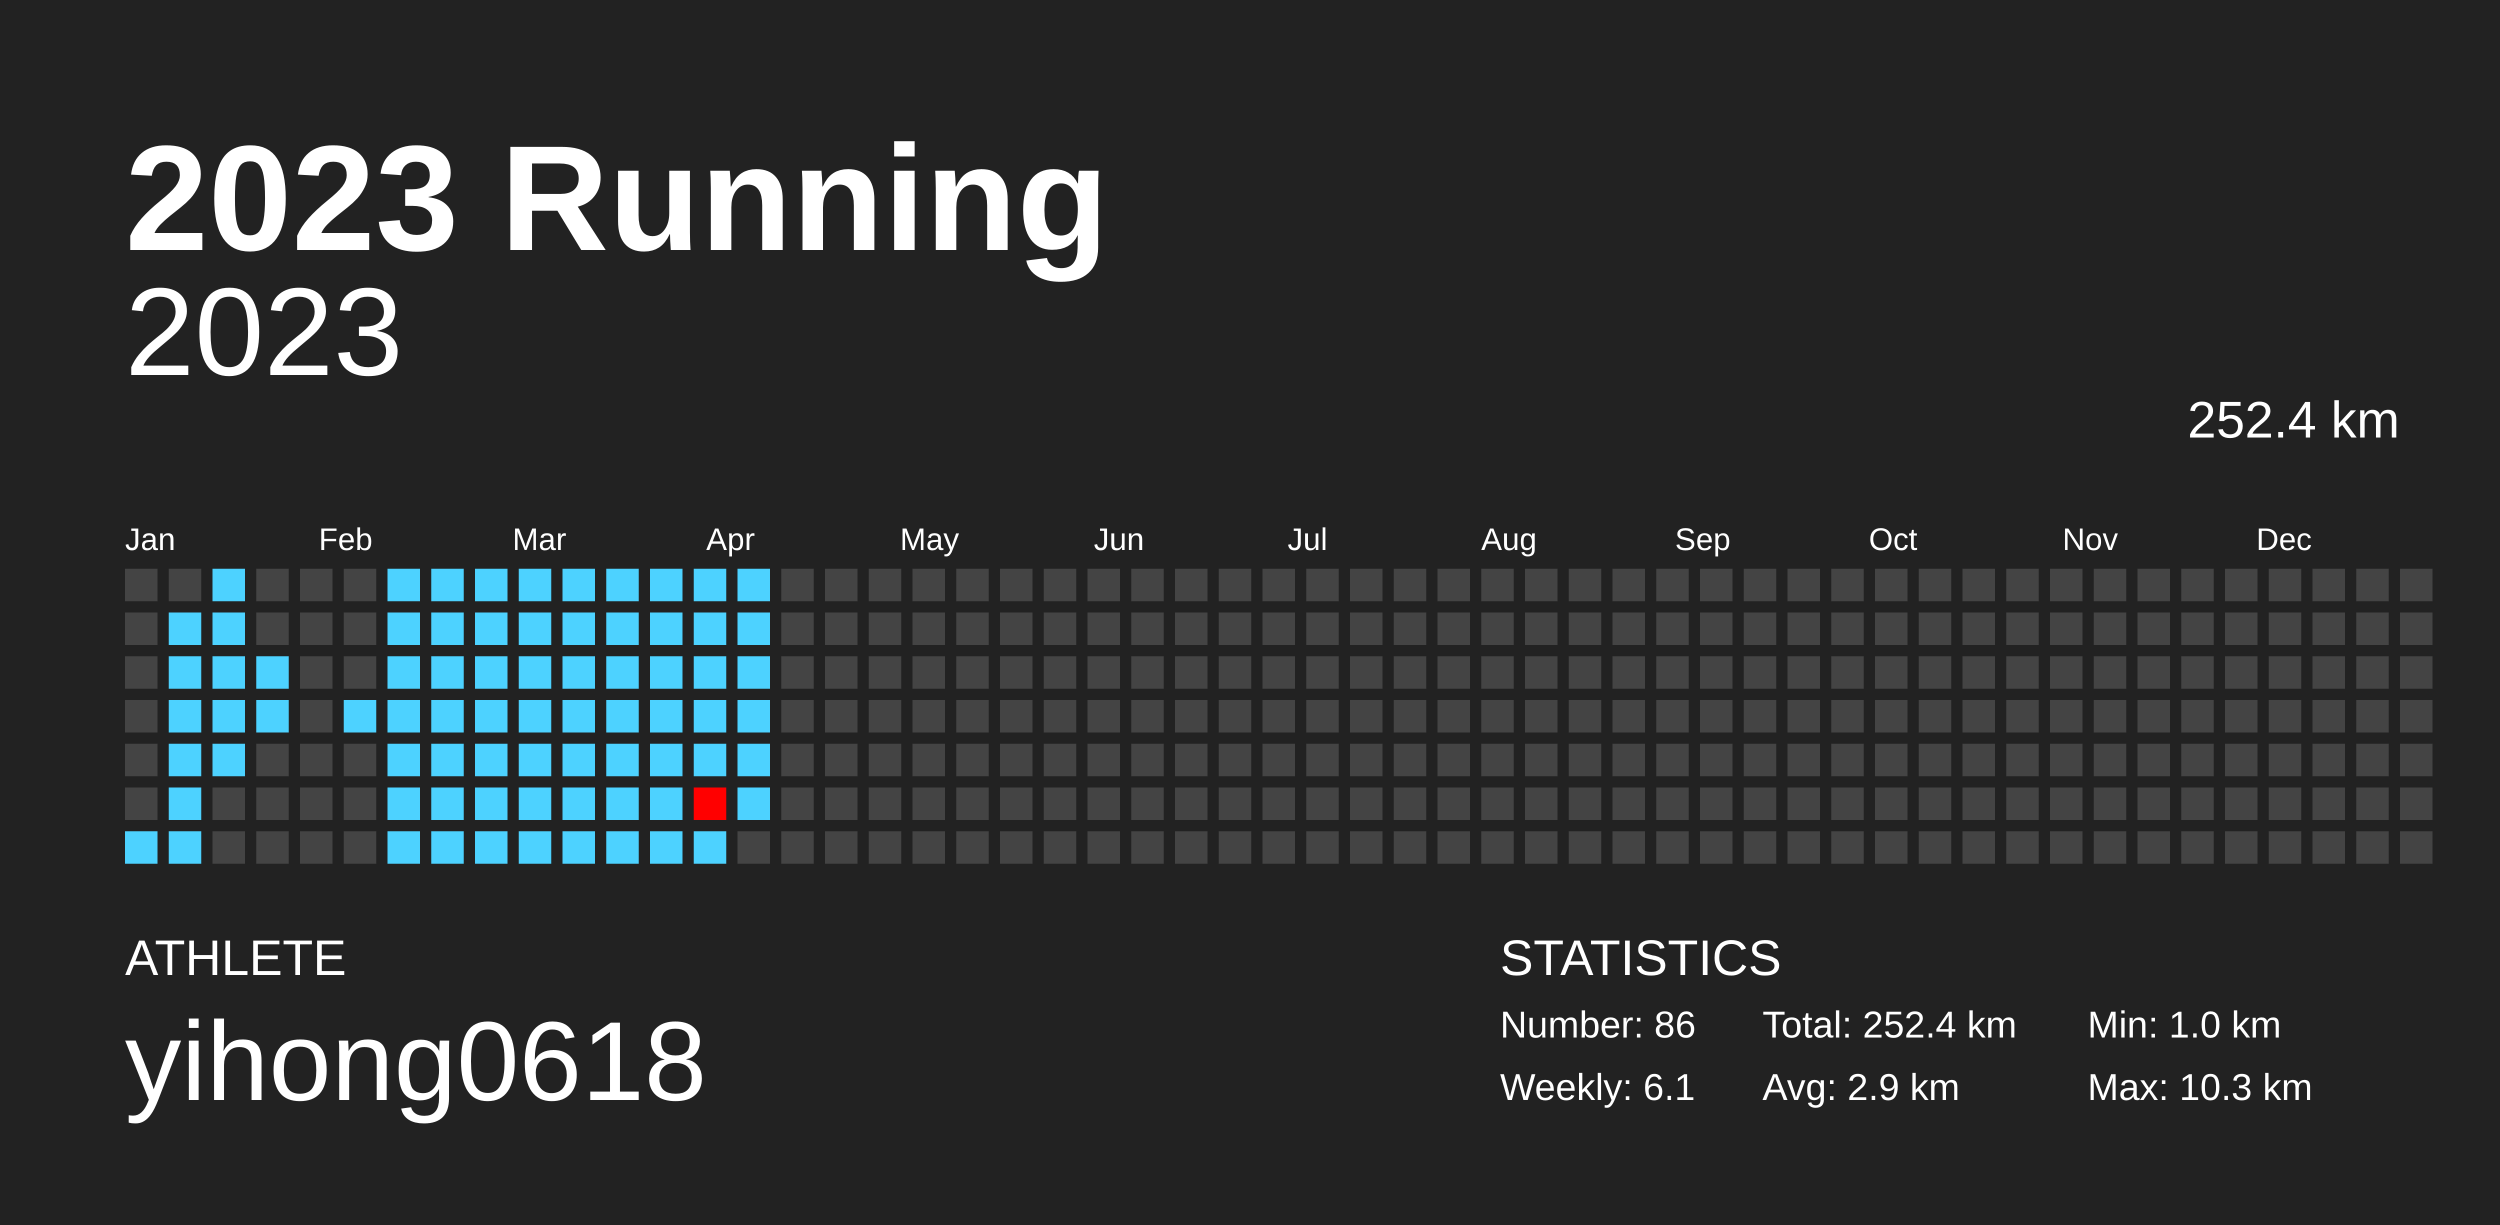
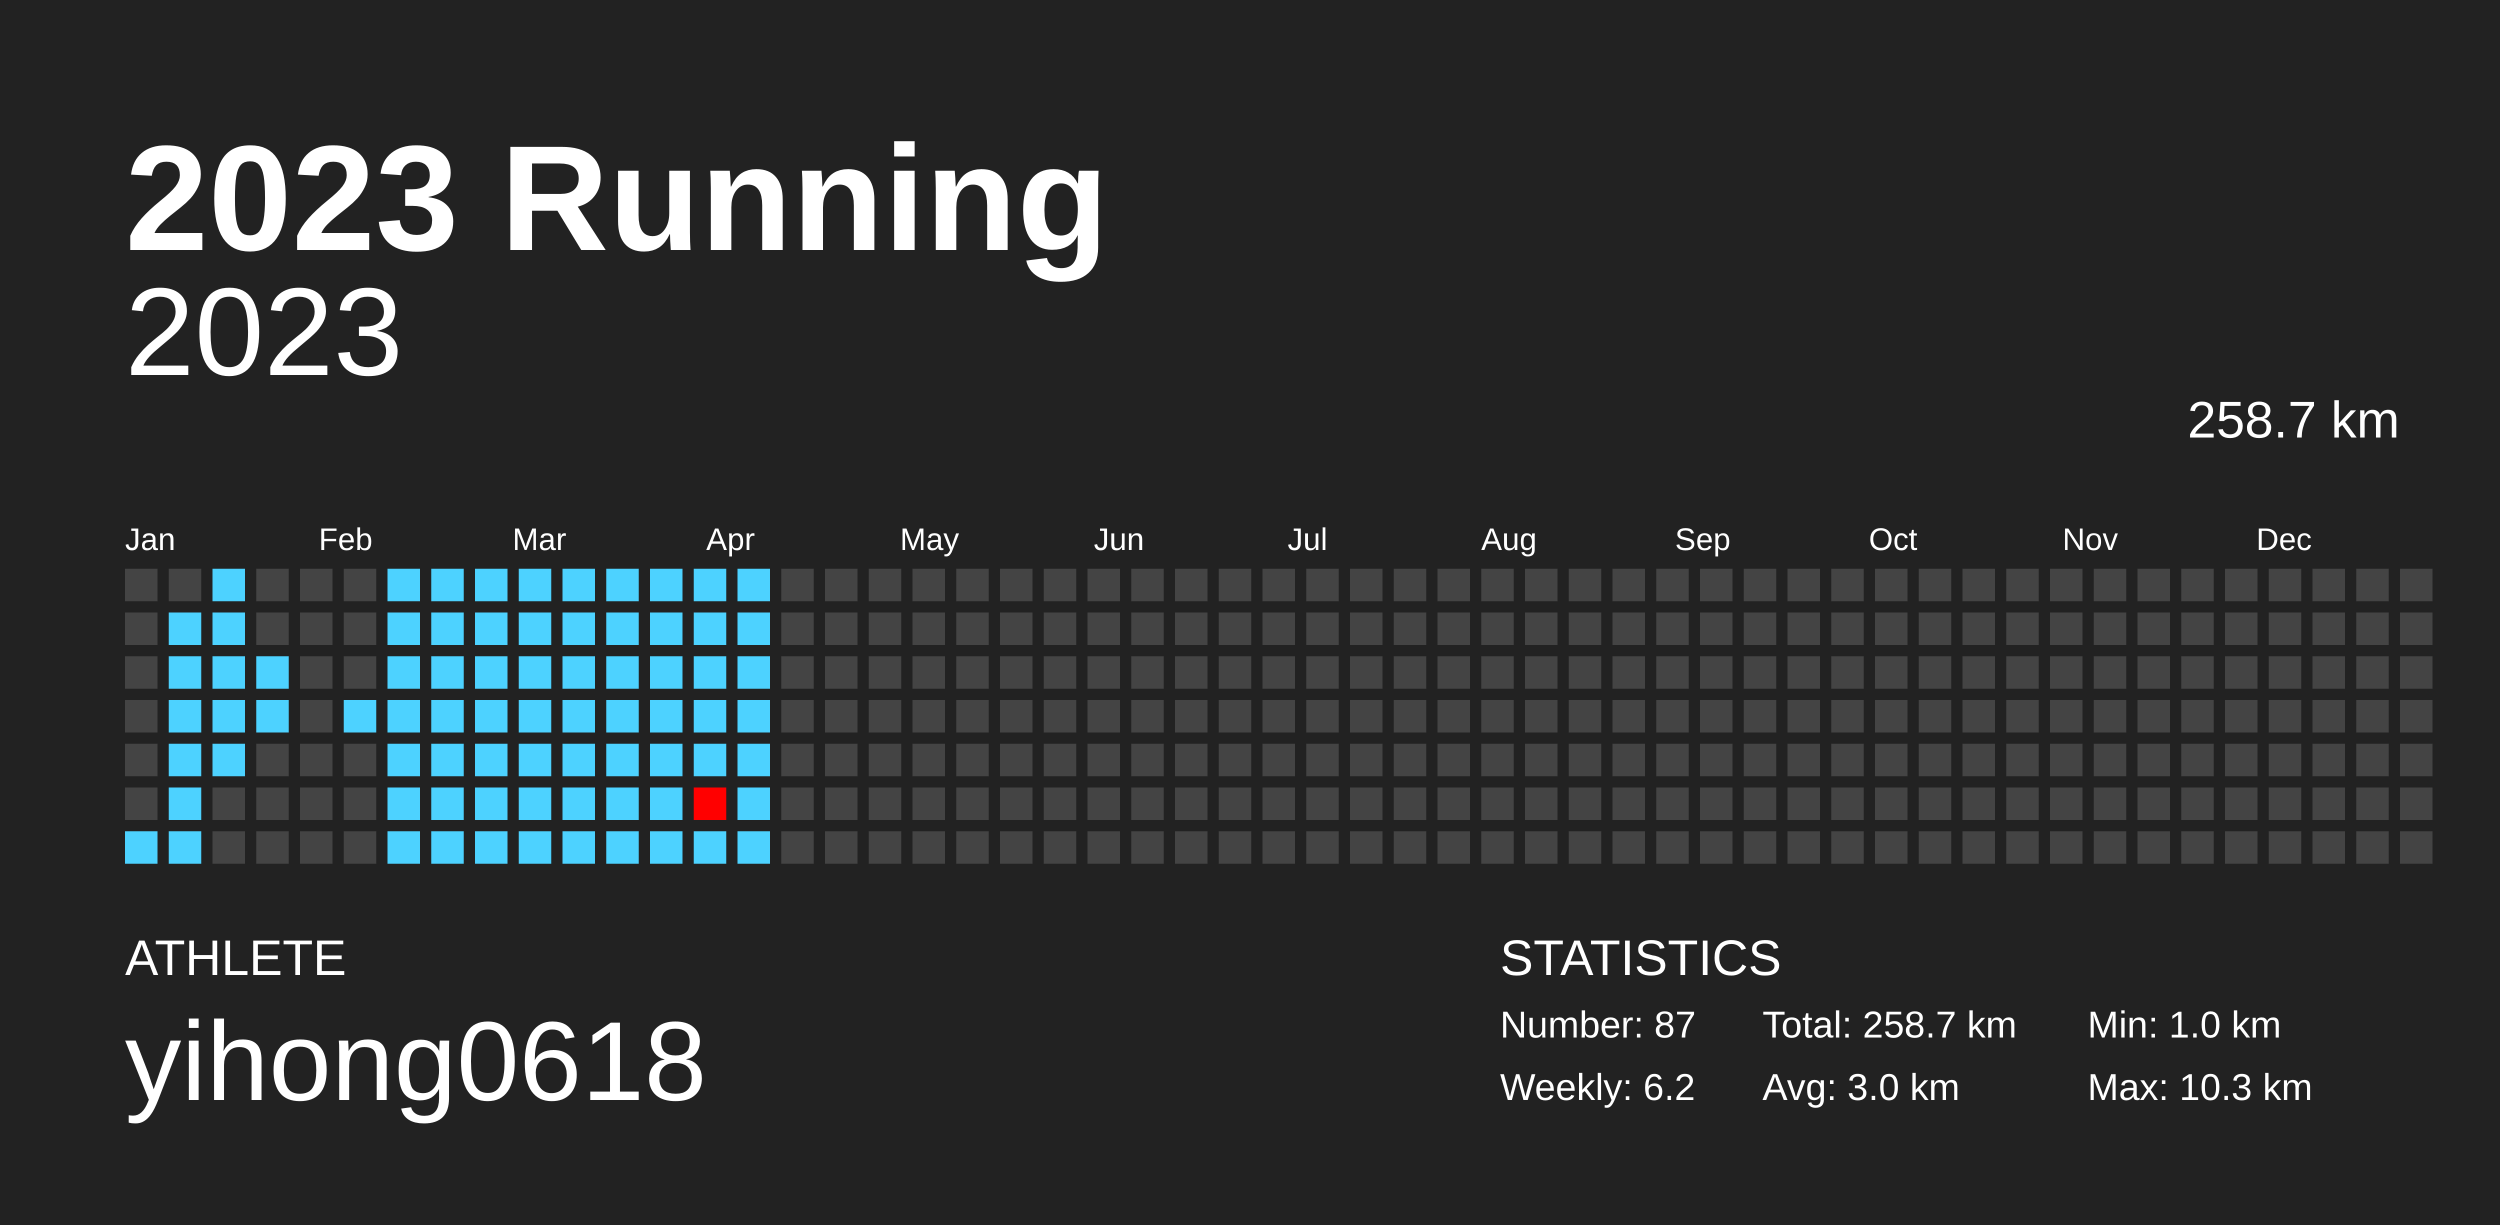
<svg xmlns="http://www.w3.org/2000/svg" baseProfile="full" height="98mm" version="1.1" viewBox="0,0,200,98" width="200mm">
  <defs />
  <rect fill="#222222" height="98" width="200" x="0" y="0" />
  <text fill="#FFFFFF" style="font-size:12px; font-family:Arial; font-weight:bold;" x="10" y="20">2023 Running</text>
  <text fill="#FFFFFF" style="font-size:4px; font-family:Arial" x="10" y="78">ATHLETE</text>
  <text fill="#FFFFFF" style="font-size:9px; font-family:Arial" x="10" y="88">yihong0618</text>
  <text fill="#FFFFFF" style="font-size:4px; font-family:Arial" x="120" y="78">STATISTICS</text>
-   <text fill="#FFFFFF" style="font-size:3px; font-family:Arial" x="120" y="83">Number: 86</text>
-   <text fill="#FFFFFF" style="font-size:3px; font-family:Arial" x="120" y="88">Weekly: 6.1</text>
-   <text fill="#FFFFFF" style="font-size:3px; font-family:Arial" x="141" y="83">Total: 252.4 km</text>
-   <text fill="#FFFFFF" style="font-size:3px; font-family:Arial" x="141" y="88">Avg: 2.9 km</text>
+   <text fill="#FFFFFF" style="font-size:3px; font-family:Arial" x="120" y="83">Number: 87</text>
+   <text fill="#FFFFFF" style="font-size:3px; font-family:Arial" x="120" y="88">Weekly: 6.2</text>
+   <text fill="#FFFFFF" style="font-size:3px; font-family:Arial" x="141" y="83">Total: 258.7 km</text>
+   <text fill="#FFFFFF" style="font-size:3px; font-family:Arial" x="141" y="88">Avg: 3.0 km</text>
  <text fill="#FFFFFF" style="font-size:3px; font-family:Arial" x="167" y="83">Min: 1.0 km</text>
  <text fill="#FFFFFF" style="font-size:3px; font-family:Arial" x="167" y="88">Max: 10.3 km</text>
  <text alignment-baseline="hanging" fill="#FFFFFF" style="font-size:10.0px; font-family:Arial;" x="10" y="30">2023</text>
-   <text alignment-baseline="hanging" fill="#FFFFFF" style="font-size:4.125px; font-family:Arial;" x="175" y="35">252.4 km</text>
+   <text alignment-baseline="hanging" fill="#FFFFFF" style="font-size:4.125px; font-family:Arial;" x="175" y="35">258.7 km</text>
  <text fill="#FFFFFF" style="font-size:2.5px; font-family:Arial" x="10.0" y="44">Jan</text>
  <text fill="#FFFFFF" style="font-size:2.5px; font-family:Arial" x="25.5" y="44">Feb</text>
  <text fill="#FFFFFF" style="font-size:2.5px; font-family:Arial" x="41.0" y="44">Mar</text>
  <text fill="#FFFFFF" style="font-size:2.5px; font-family:Arial" x="56.5" y="44">Apr</text>
  <text fill="#FFFFFF" style="font-size:2.5px; font-family:Arial" x="72.0" y="44">May</text>
  <text fill="#FFFFFF" style="font-size:2.5px; font-family:Arial" x="87.5" y="44">Jun</text>
  <text fill="#FFFFFF" style="font-size:2.5px; font-family:Arial" x="103.0" y="44">Jul</text>
  <text fill="#FFFFFF" style="font-size:2.5px; font-family:Arial" x="118.5" y="44">Aug</text>
  <text fill="#FFFFFF" style="font-size:2.5px; font-family:Arial" x="134.0" y="44">Sep</text>
  <text fill="#FFFFFF" style="font-size:2.5px; font-family:Arial" x="149.5" y="44">Oct</text>
  <text fill="#FFFFFF" style="font-size:2.5px; font-family:Arial" x="165.0" y="44">Nov</text>
  <text fill="#FFFFFF" style="font-size:2.5px; font-family:Arial" x="180.5" y="44">Dec</text>
  <rect fill="#444444" height="2.6" width="2.6" x="10.0" y="45.5" />
  <rect fill="#444444" height="2.6" width="2.6" x="10.0" y="49.0" />
  <rect fill="#444444" height="2.6" width="2.6" x="10.0" y="52.5" />
  <rect fill="#444444" height="2.6" width="2.6" x="10.0" y="56.0" />
  <rect fill="#444444" height="2.6" width="2.6" x="10.0" y="59.5" />
  <rect fill="#444444" height="2.6" width="2.6" x="10.0" y="63.0" />
  <rect fill="#4dd2ff" height="2.6" width="2.6" x="10.0" y="66.5" />
  <rect fill="#444444" height="2.6" width="2.6" x="13.5" y="45.5" />
  <rect fill="#4dd2ff" height="2.6" width="2.6" x="13.5" y="49.0" />
  <rect fill="#4dd2ff" height="2.6" width="2.6" x="13.5" y="52.5" />
  <rect fill="#4dd2ff" height="2.6" width="2.6" x="13.5" y="56.0" />
  <rect fill="#4dd2ff" height="2.6" width="2.6" x="13.5" y="59.5" />
  <rect fill="#4dd2ff" height="2.6" width="2.6" x="13.5" y="63.0" />
  <rect fill="#4dd2ff" height="2.6" width="2.6" x="13.5" y="66.5" />
  <rect fill="#4dd2ff" height="2.6" width="2.6" x="17.0" y="45.5" />
  <rect fill="#4dd2ff" height="2.6" width="2.6" x="17.0" y="49.0" />
  <rect fill="#4dd2ff" height="2.6" width="2.6" x="17.0" y="52.5" />
  <rect fill="#4dd2ff" height="2.6" width="2.6" x="17.0" y="56.0" />
  <rect fill="#4dd2ff" height="2.6" width="2.6" x="17.0" y="59.5" />
  <rect fill="#444444" height="2.6" width="2.6" x="17.0" y="63.0" />
  <rect fill="#444444" height="2.6" width="2.6" x="17.0" y="66.5" />
  <rect fill="#444444" height="2.6" width="2.6" x="20.5" y="45.5" />
  <rect fill="#444444" height="2.6" width="2.6" x="20.5" y="49.0" />
  <rect fill="#4dd2ff" height="2.6" width="2.6" x="20.5" y="52.5" />
  <rect fill="#4dd2ff" height="2.6" width="2.6" x="20.5" y="56.0" />
  <rect fill="#444444" height="2.6" width="2.6" x="20.5" y="59.5" />
  <rect fill="#444444" height="2.6" width="2.6" x="20.5" y="63.0" />
  <rect fill="#444444" height="2.6" width="2.6" x="20.5" y="66.5" />
  <rect fill="#444444" height="2.6" width="2.6" x="24.0" y="45.5" />
  <rect fill="#444444" height="2.6" width="2.6" x="24.0" y="49.0" />
  <rect fill="#444444" height="2.6" width="2.6" x="24.0" y="52.5" />
  <rect fill="#444444" height="2.6" width="2.6" x="24.0" y="56.0" />
  <rect fill="#444444" height="2.6" width="2.6" x="24.0" y="59.5" />
  <rect fill="#444444" height="2.6" width="2.6" x="24.0" y="63.0" />
  <rect fill="#444444" height="2.6" width="2.6" x="24.0" y="66.5" />
  <rect fill="#444444" height="2.6" width="2.6" x="27.5" y="45.5" />
  <rect fill="#444444" height="2.6" width="2.6" x="27.5" y="49.0" />
  <rect fill="#444444" height="2.6" width="2.6" x="27.5" y="52.5" />
  <rect fill="#4dd2ff" height="2.6" width="2.6" x="27.5" y="56.0" />
  <rect fill="#444444" height="2.6" width="2.6" x="27.5" y="59.5" />
  <rect fill="#444444" height="2.6" width="2.6" x="27.5" y="63.0" />
  <rect fill="#444444" height="2.6" width="2.6" x="27.5" y="66.5" />
  <rect fill="#4dd2ff" height="2.6" width="2.6" x="31.0" y="45.5" />
  <rect fill="#4dd2ff" height="2.6" width="2.6" x="31.0" y="49.0" />
  <rect fill="#4dd2ff" height="2.6" width="2.6" x="31.0" y="52.5" />
  <rect fill="#4dd2ff" height="2.6" width="2.6" x="31.0" y="56.0" />
  <rect fill="#4dd2ff" height="2.6" width="2.6" x="31.0" y="59.5" />
  <rect fill="#4dd2ff" height="2.6" width="2.6" x="31.0" y="63.0" />
  <rect fill="#4dd2ff" height="2.6" width="2.6" x="31.0" y="66.5" />
  <rect fill="#4dd2ff" height="2.6" width="2.6" x="34.5" y="45.5" />
  <rect fill="#4dd2ff" height="2.6" width="2.6" x="34.5" y="49.0" />
  <rect fill="#4dd2ff" height="2.6" width="2.6" x="34.5" y="52.5" />
  <rect fill="#4dd2ff" height="2.6" width="2.6" x="34.5" y="56.0" />
  <rect fill="#4dd2ff" height="2.6" width="2.6" x="34.5" y="59.5" />
  <rect fill="#4dd2ff" height="2.6" width="2.6" x="34.5" y="63.0" />
  <rect fill="#4dd2ff" height="2.6" width="2.6" x="34.5" y="66.5" />
  <rect fill="#4dd2ff" height="2.6" width="2.6" x="38.0" y="45.5" />
  <rect fill="#4dd2ff" height="2.6" width="2.6" x="38.0" y="49.0" />
  <rect fill="#4dd2ff" height="2.6" width="2.6" x="38.0" y="52.5" />
  <rect fill="#4dd2ff" height="2.6" width="2.6" x="38.0" y="56.0" />
  <rect fill="#4dd2ff" height="2.6" width="2.6" x="38.0" y="59.5" />
  <rect fill="#4dd2ff" height="2.6" width="2.6" x="38.0" y="63.0" />
  <rect fill="#4dd2ff" height="2.6" width="2.6" x="38.0" y="66.5" />
  <rect fill="#4dd2ff" height="2.6" width="2.6" x="41.5" y="45.5" />
  <rect fill="#4dd2ff" height="2.6" width="2.6" x="41.5" y="49.0" />
  <rect fill="#4dd2ff" height="2.6" width="2.6" x="41.5" y="52.5" />
  <rect fill="#4dd2ff" height="2.6" width="2.6" x="41.5" y="56.0" />
  <rect fill="#4dd2ff" height="2.6" width="2.6" x="41.5" y="59.5" />
  <rect fill="#4dd2ff" height="2.6" width="2.6" x="41.5" y="63.0" />
  <rect fill="#4dd2ff" height="2.6" width="2.6" x="41.5" y="66.5" />
  <rect fill="#4dd2ff" height="2.6" width="2.6" x="45.0" y="45.5" />
  <rect fill="#4dd2ff" height="2.6" width="2.6" x="45.0" y="49.0" />
  <rect fill="#4dd2ff" height="2.6" width="2.6" x="45.0" y="52.5" />
  <rect fill="#4dd2ff" height="2.6" width="2.6" x="45.0" y="56.0" />
  <rect fill="#4dd2ff" height="2.6" width="2.6" x="45.0" y="59.5" />
  <rect fill="#4dd2ff" height="2.6" width="2.6" x="45.0" y="63.0" />
  <rect fill="#4dd2ff" height="2.6" width="2.6" x="45.0" y="66.5" />
  <rect fill="#4dd2ff" height="2.6" width="2.6" x="48.5" y="45.5" />
  <rect fill="#4dd2ff" height="2.6" width="2.6" x="48.5" y="49.0" />
  <rect fill="#4dd2ff" height="2.6" width="2.6" x="48.5" y="52.5" />
  <rect fill="#4dd2ff" height="2.6" width="2.6" x="48.5" y="56.0" />
  <rect fill="#4dd2ff" height="2.6" width="2.6" x="48.5" y="59.5" />
  <rect fill="#4dd2ff" height="2.6" width="2.6" x="48.5" y="63.0" />
  <rect fill="#4dd2ff" height="2.6" width="2.6" x="48.5" y="66.5" />
  <rect fill="#4dd2ff" height="2.6" width="2.6" x="52.0" y="45.5" />
  <rect fill="#4dd2ff" height="2.6" width="2.6" x="52.0" y="49.0" />
  <rect fill="#4dd2ff" height="2.6" width="2.6" x="52.0" y="52.5" />
  <rect fill="#4dd2ff" height="2.6" width="2.6" x="52.0" y="56.0" />
  <rect fill="#4dd2ff" height="2.6" width="2.6" x="52.0" y="59.5" />
  <rect fill="#4dd2ff" height="2.6" width="2.6" x="52.0" y="63.0" />
  <rect fill="#4dd2ff" height="2.6" width="2.6" x="52.0" y="66.5" />
  <rect fill="#4dd2ff" height="2.6" width="2.6" x="55.5" y="45.5" />
  <rect fill="#4dd2ff" height="2.6" width="2.6" x="55.5" y="49.0" />
  <rect fill="#4dd2ff" height="2.6" width="2.6" x="55.5" y="52.5" />
  <rect fill="#4dd2ff" height="2.6" width="2.6" x="55.5" y="56.0" />
  <rect fill="#4dd2ff" height="2.6" width="2.6" x="55.5" y="59.5" />
  <rect fill="#ff0000" height="2.6" width="2.6" x="55.5" y="63.0" />
  <rect fill="#4dd2ff" height="2.6" width="2.6" x="55.5" y="66.5" />
  <rect fill="#4dd2ff" height="2.6" width="2.6" x="59.0" y="45.5" />
  <rect fill="#4dd2ff" height="2.6" width="2.6" x="59.0" y="49.0" />
  <rect fill="#4dd2ff" height="2.6" width="2.6" x="59.0" y="52.5" />
  <rect fill="#4dd2ff" height="2.6" width="2.6" x="59.0" y="56.0" />
  <rect fill="#4dd2ff" height="2.6" width="2.6" x="59.0" y="59.5" />
  <rect fill="#4dd2ff" height="2.6" width="2.6" x="59.0" y="63.0" />
-   <rect fill="#444444" height="2.6" width="2.6" x="59.0" y="66.5" />
+   <rect fill="#4dd2ff" height="2.6" width="2.6" x="59.0" y="66.5" />
  <rect fill="#444444" height="2.6" width="2.6" x="62.5" y="45.5" />
  <rect fill="#444444" height="2.6" width="2.6" x="62.5" y="49.0" />
  <rect fill="#444444" height="2.6" width="2.6" x="62.5" y="52.5" />
  <rect fill="#444444" height="2.6" width="2.6" x="62.5" y="56.0" />
  <rect fill="#444444" height="2.6" width="2.6" x="62.5" y="59.5" />
  <rect fill="#444444" height="2.6" width="2.6" x="62.5" y="63.0" />
  <rect fill="#444444" height="2.6" width="2.6" x="62.5" y="66.5" />
  <rect fill="#444444" height="2.6" width="2.6" x="66.0" y="45.5" />
  <rect fill="#444444" height="2.6" width="2.6" x="66.0" y="49.0" />
  <rect fill="#444444" height="2.6" width="2.6" x="66.0" y="52.5" />
  <rect fill="#444444" height="2.6" width="2.6" x="66.0" y="56.0" />
  <rect fill="#444444" height="2.6" width="2.6" x="66.0" y="59.5" />
  <rect fill="#444444" height="2.6" width="2.6" x="66.0" y="63.0" />
  <rect fill="#444444" height="2.6" width="2.6" x="66.0" y="66.5" />
  <rect fill="#444444" height="2.6" width="2.6" x="69.5" y="45.5" />
  <rect fill="#444444" height="2.6" width="2.6" x="69.5" y="49.0" />
  <rect fill="#444444" height="2.6" width="2.6" x="69.5" y="52.5" />
  <rect fill="#444444" height="2.6" width="2.6" x="69.5" y="56.0" />
  <rect fill="#444444" height="2.6" width="2.6" x="69.5" y="59.5" />
  <rect fill="#444444" height="2.6" width="2.6" x="69.5" y="63.0" />
  <rect fill="#444444" height="2.6" width="2.6" x="69.5" y="66.5" />
  <rect fill="#444444" height="2.6" width="2.6" x="73.0" y="45.5" />
  <rect fill="#444444" height="2.6" width="2.6" x="73.0" y="49.0" />
  <rect fill="#444444" height="2.6" width="2.6" x="73.0" y="52.5" />
  <rect fill="#444444" height="2.6" width="2.6" x="73.0" y="56.0" />
  <rect fill="#444444" height="2.6" width="2.6" x="73.0" y="59.5" />
  <rect fill="#444444" height="2.6" width="2.6" x="73.0" y="63.0" />
  <rect fill="#444444" height="2.6" width="2.6" x="73.0" y="66.5" />
  <rect fill="#444444" height="2.6" width="2.6" x="76.5" y="45.5" />
  <rect fill="#444444" height="2.6" width="2.6" x="76.5" y="49.0" />
  <rect fill="#444444" height="2.6" width="2.6" x="76.5" y="52.5" />
  <rect fill="#444444" height="2.6" width="2.6" x="76.5" y="56.0" />
  <rect fill="#444444" height="2.6" width="2.6" x="76.5" y="59.5" />
  <rect fill="#444444" height="2.6" width="2.6" x="76.5" y="63.0" />
  <rect fill="#444444" height="2.6" width="2.6" x="76.5" y="66.5" />
  <rect fill="#444444" height="2.6" width="2.6" x="80.0" y="45.5" />
  <rect fill="#444444" height="2.6" width="2.6" x="80.0" y="49.0" />
  <rect fill="#444444" height="2.6" width="2.6" x="80.0" y="52.5" />
  <rect fill="#444444" height="2.6" width="2.6" x="80.0" y="56.0" />
  <rect fill="#444444" height="2.6" width="2.6" x="80.0" y="59.5" />
  <rect fill="#444444" height="2.6" width="2.6" x="80.0" y="63.0" />
  <rect fill="#444444" height="2.6" width="2.6" x="80.0" y="66.5" />
  <rect fill="#444444" height="2.6" width="2.6" x="83.5" y="45.5" />
  <rect fill="#444444" height="2.6" width="2.6" x="83.5" y="49.0" />
  <rect fill="#444444" height="2.6" width="2.6" x="83.5" y="52.5" />
  <rect fill="#444444" height="2.6" width="2.6" x="83.5" y="56.0" />
  <rect fill="#444444" height="2.6" width="2.6" x="83.5" y="59.5" />
  <rect fill="#444444" height="2.6" width="2.6" x="83.5" y="63.0" />
  <rect fill="#444444" height="2.6" width="2.6" x="83.5" y="66.5" />
  <rect fill="#444444" height="2.6" width="2.6" x="87.0" y="45.5" />
  <rect fill="#444444" height="2.6" width="2.6" x="87.0" y="49.0" />
  <rect fill="#444444" height="2.6" width="2.6" x="87.0" y="52.5" />
  <rect fill="#444444" height="2.6" width="2.6" x="87.0" y="56.0" />
  <rect fill="#444444" height="2.6" width="2.6" x="87.0" y="59.5" />
  <rect fill="#444444" height="2.6" width="2.6" x="87.0" y="63.0" />
  <rect fill="#444444" height="2.6" width="2.6" x="87.0" y="66.5" />
  <rect fill="#444444" height="2.6" width="2.6" x="90.5" y="45.5" />
  <rect fill="#444444" height="2.6" width="2.6" x="90.5" y="49.0" />
  <rect fill="#444444" height="2.6" width="2.6" x="90.5" y="52.5" />
  <rect fill="#444444" height="2.6" width="2.6" x="90.5" y="56.0" />
  <rect fill="#444444" height="2.6" width="2.6" x="90.5" y="59.5" />
  <rect fill="#444444" height="2.6" width="2.6" x="90.5" y="63.0" />
  <rect fill="#444444" height="2.6" width="2.6" x="90.5" y="66.5" />
  <rect fill="#444444" height="2.6" width="2.6" x="94.0" y="45.5" />
  <rect fill="#444444" height="2.6" width="2.6" x="94.0" y="49.0" />
  <rect fill="#444444" height="2.6" width="2.6" x="94.0" y="52.5" />
  <rect fill="#444444" height="2.6" width="2.6" x="94.0" y="56.0" />
  <rect fill="#444444" height="2.6" width="2.6" x="94.0" y="59.5" />
  <rect fill="#444444" height="2.6" width="2.6" x="94.0" y="63.0" />
  <rect fill="#444444" height="2.6" width="2.6" x="94.0" y="66.5" />
  <rect fill="#444444" height="2.6" width="2.6" x="97.5" y="45.5" />
  <rect fill="#444444" height="2.6" width="2.6" x="97.5" y="49.0" />
  <rect fill="#444444" height="2.6" width="2.6" x="97.5" y="52.5" />
  <rect fill="#444444" height="2.6" width="2.6" x="97.5" y="56.0" />
  <rect fill="#444444" height="2.6" width="2.6" x="97.5" y="59.5" />
  <rect fill="#444444" height="2.6" width="2.6" x="97.5" y="63.0" />
  <rect fill="#444444" height="2.6" width="2.6" x="97.5" y="66.5" />
  <rect fill="#444444" height="2.6" width="2.6" x="101.0" y="45.5" />
  <rect fill="#444444" height="2.6" width="2.6" x="101.0" y="49.0" />
  <rect fill="#444444" height="2.6" width="2.6" x="101.0" y="52.5" />
  <rect fill="#444444" height="2.6" width="2.6" x="101.0" y="56.0" />
  <rect fill="#444444" height="2.6" width="2.6" x="101.0" y="59.5" />
  <rect fill="#444444" height="2.6" width="2.6" x="101.0" y="63.0" />
  <rect fill="#444444" height="2.6" width="2.6" x="101.0" y="66.5" />
  <rect fill="#444444" height="2.6" width="2.6" x="104.5" y="45.5" />
  <rect fill="#444444" height="2.6" width="2.6" x="104.5" y="49.0" />
  <rect fill="#444444" height="2.6" width="2.6" x="104.5" y="52.5" />
  <rect fill="#444444" height="2.6" width="2.6" x="104.5" y="56.0" />
  <rect fill="#444444" height="2.6" width="2.6" x="104.5" y="59.5" />
  <rect fill="#444444" height="2.6" width="2.6" x="104.5" y="63.0" />
  <rect fill="#444444" height="2.6" width="2.6" x="104.5" y="66.5" />
  <rect fill="#444444" height="2.6" width="2.6" x="108.0" y="45.5" />
  <rect fill="#444444" height="2.6" width="2.6" x="108.0" y="49.0" />
  <rect fill="#444444" height="2.6" width="2.6" x="108.0" y="52.5" />
  <rect fill="#444444" height="2.6" width="2.6" x="108.0" y="56.0" />
  <rect fill="#444444" height="2.6" width="2.6" x="108.0" y="59.5" />
  <rect fill="#444444" height="2.6" width="2.6" x="108.0" y="63.0" />
  <rect fill="#444444" height="2.6" width="2.6" x="108.0" y="66.5" />
  <rect fill="#444444" height="2.6" width="2.6" x="111.5" y="45.5" />
  <rect fill="#444444" height="2.6" width="2.6" x="111.5" y="49.0" />
  <rect fill="#444444" height="2.6" width="2.6" x="111.5" y="52.5" />
  <rect fill="#444444" height="2.6" width="2.6" x="111.5" y="56.0" />
  <rect fill="#444444" height="2.6" width="2.6" x="111.5" y="59.5" />
  <rect fill="#444444" height="2.6" width="2.6" x="111.5" y="63.0" />
  <rect fill="#444444" height="2.6" width="2.6" x="111.5" y="66.5" />
  <rect fill="#444444" height="2.6" width="2.6" x="115.0" y="45.5" />
  <rect fill="#444444" height="2.6" width="2.6" x="115.0" y="49.0" />
  <rect fill="#444444" height="2.6" width="2.6" x="115.0" y="52.5" />
  <rect fill="#444444" height="2.6" width="2.6" x="115.0" y="56.0" />
  <rect fill="#444444" height="2.6" width="2.6" x="115.0" y="59.5" />
  <rect fill="#444444" height="2.6" width="2.6" x="115.0" y="63.0" />
  <rect fill="#444444" height="2.6" width="2.6" x="115.0" y="66.5" />
  <rect fill="#444444" height="2.6" width="2.6" x="118.5" y="45.5" />
  <rect fill="#444444" height="2.6" width="2.6" x="118.5" y="49.0" />
  <rect fill="#444444" height="2.6" width="2.6" x="118.5" y="52.5" />
  <rect fill="#444444" height="2.6" width="2.6" x="118.5" y="56.0" />
  <rect fill="#444444" height="2.6" width="2.6" x="118.5" y="59.5" />
  <rect fill="#444444" height="2.6" width="2.6" x="118.5" y="63.0" />
  <rect fill="#444444" height="2.6" width="2.6" x="118.5" y="66.5" />
  <rect fill="#444444" height="2.6" width="2.6" x="122.0" y="45.5" />
  <rect fill="#444444" height="2.6" width="2.6" x="122.0" y="49.0" />
  <rect fill="#444444" height="2.6" width="2.6" x="122.0" y="52.5" />
  <rect fill="#444444" height="2.6" width="2.6" x="122.0" y="56.0" />
  <rect fill="#444444" height="2.6" width="2.6" x="122.0" y="59.5" />
  <rect fill="#444444" height="2.6" width="2.6" x="122.0" y="63.0" />
  <rect fill="#444444" height="2.6" width="2.6" x="122.0" y="66.5" />
  <rect fill="#444444" height="2.6" width="2.6" x="125.5" y="45.5" />
  <rect fill="#444444" height="2.6" width="2.6" x="125.5" y="49.0" />
  <rect fill="#444444" height="2.6" width="2.6" x="125.5" y="52.5" />
  <rect fill="#444444" height="2.6" width="2.6" x="125.5" y="56.0" />
  <rect fill="#444444" height="2.6" width="2.6" x="125.5" y="59.5" />
  <rect fill="#444444" height="2.6" width="2.6" x="125.5" y="63.0" />
  <rect fill="#444444" height="2.6" width="2.6" x="125.5" y="66.5" />
  <rect fill="#444444" height="2.6" width="2.6" x="129.0" y="45.5" />
  <rect fill="#444444" height="2.6" width="2.6" x="129.0" y="49.0" />
  <rect fill="#444444" height="2.6" width="2.6" x="129.0" y="52.5" />
  <rect fill="#444444" height="2.6" width="2.6" x="129.0" y="56.0" />
  <rect fill="#444444" height="2.6" width="2.6" x="129.0" y="59.5" />
  <rect fill="#444444" height="2.6" width="2.6" x="129.0" y="63.0" />
  <rect fill="#444444" height="2.6" width="2.6" x="129.0" y="66.5" />
  <rect fill="#444444" height="2.6" width="2.6" x="132.5" y="45.5" />
  <rect fill="#444444" height="2.6" width="2.6" x="132.5" y="49.0" />
  <rect fill="#444444" height="2.6" width="2.6" x="132.5" y="52.5" />
  <rect fill="#444444" height="2.6" width="2.6" x="132.5" y="56.0" />
  <rect fill="#444444" height="2.6" width="2.6" x="132.5" y="59.5" />
  <rect fill="#444444" height="2.6" width="2.6" x="132.5" y="63.0" />
  <rect fill="#444444" height="2.6" width="2.6" x="132.5" y="66.5" />
  <rect fill="#444444" height="2.6" width="2.6" x="136.0" y="45.5" />
  <rect fill="#444444" height="2.6" width="2.6" x="136.0" y="49.0" />
  <rect fill="#444444" height="2.6" width="2.6" x="136.0" y="52.5" />
  <rect fill="#444444" height="2.6" width="2.6" x="136.0" y="56.0" />
  <rect fill="#444444" height="2.6" width="2.6" x="136.0" y="59.5" />
  <rect fill="#444444" height="2.6" width="2.6" x="136.0" y="63.0" />
  <rect fill="#444444" height="2.6" width="2.6" x="136.0" y="66.5" />
  <rect fill="#444444" height="2.6" width="2.6" x="139.5" y="45.5" />
  <rect fill="#444444" height="2.6" width="2.6" x="139.5" y="49.0" />
  <rect fill="#444444" height="2.6" width="2.6" x="139.5" y="52.5" />
  <rect fill="#444444" height="2.6" width="2.6" x="139.5" y="56.0" />
  <rect fill="#444444" height="2.6" width="2.6" x="139.5" y="59.5" />
  <rect fill="#444444" height="2.6" width="2.6" x="139.5" y="63.0" />
  <rect fill="#444444" height="2.6" width="2.6" x="139.5" y="66.5" />
  <rect fill="#444444" height="2.6" width="2.6" x="143.0" y="45.5" />
  <rect fill="#444444" height="2.6" width="2.6" x="143.0" y="49.0" />
  <rect fill="#444444" height="2.6" width="2.6" x="143.0" y="52.5" />
  <rect fill="#444444" height="2.6" width="2.6" x="143.0" y="56.0" />
  <rect fill="#444444" height="2.6" width="2.6" x="143.0" y="59.5" />
  <rect fill="#444444" height="2.6" width="2.6" x="143.0" y="63.0" />
  <rect fill="#444444" height="2.6" width="2.6" x="143.0" y="66.5" />
  <rect fill="#444444" height="2.6" width="2.6" x="146.5" y="45.5" />
  <rect fill="#444444" height="2.6" width="2.6" x="146.5" y="49.0" />
  <rect fill="#444444" height="2.6" width="2.6" x="146.5" y="52.5" />
  <rect fill="#444444" height="2.6" width="2.6" x="146.5" y="56.0" />
  <rect fill="#444444" height="2.6" width="2.6" x="146.5" y="59.5" />
  <rect fill="#444444" height="2.6" width="2.6" x="146.5" y="63.0" />
  <rect fill="#444444" height="2.6" width="2.6" x="146.5" y="66.5" />
  <rect fill="#444444" height="2.6" width="2.6" x="150.0" y="45.5" />
  <rect fill="#444444" height="2.6" width="2.6" x="150.0" y="49.0" />
  <rect fill="#444444" height="2.6" width="2.6" x="150.0" y="52.5" />
  <rect fill="#444444" height="2.6" width="2.6" x="150.0" y="56.0" />
  <rect fill="#444444" height="2.6" width="2.6" x="150.0" y="59.5" />
  <rect fill="#444444" height="2.6" width="2.6" x="150.0" y="63.0" />
  <rect fill="#444444" height="2.6" width="2.6" x="150.0" y="66.5" />
  <rect fill="#444444" height="2.6" width="2.6" x="153.5" y="45.5" />
  <rect fill="#444444" height="2.6" width="2.6" x="153.5" y="49.0" />
  <rect fill="#444444" height="2.6" width="2.6" x="153.5" y="52.5" />
  <rect fill="#444444" height="2.6" width="2.6" x="153.5" y="56.0" />
  <rect fill="#444444" height="2.6" width="2.6" x="153.5" y="59.5" />
  <rect fill="#444444" height="2.6" width="2.6" x="153.5" y="63.0" />
  <rect fill="#444444" height="2.6" width="2.6" x="153.5" y="66.5" />
  <rect fill="#444444" height="2.6" width="2.6" x="157.0" y="45.5" />
  <rect fill="#444444" height="2.6" width="2.6" x="157.0" y="49.0" />
  <rect fill="#444444" height="2.6" width="2.6" x="157.0" y="52.5" />
  <rect fill="#444444" height="2.6" width="2.6" x="157.0" y="56.0" />
  <rect fill="#444444" height="2.6" width="2.6" x="157.0" y="59.5" />
  <rect fill="#444444" height="2.6" width="2.6" x="157.0" y="63.0" />
  <rect fill="#444444" height="2.6" width="2.6" x="157.0" y="66.5" />
  <rect fill="#444444" height="2.6" width="2.6" x="160.5" y="45.5" />
  <rect fill="#444444" height="2.6" width="2.6" x="160.5" y="49.0" />
  <rect fill="#444444" height="2.6" width="2.6" x="160.5" y="52.5" />
  <rect fill="#444444" height="2.6" width="2.6" x="160.5" y="56.0" />
  <rect fill="#444444" height="2.6" width="2.6" x="160.5" y="59.5" />
  <rect fill="#444444" height="2.6" width="2.6" x="160.5" y="63.0" />
  <rect fill="#444444" height="2.6" width="2.6" x="160.5" y="66.5" />
  <rect fill="#444444" height="2.6" width="2.6" x="164.0" y="45.5" />
  <rect fill="#444444" height="2.6" width="2.6" x="164.0" y="49.0" />
  <rect fill="#444444" height="2.6" width="2.6" x="164.0" y="52.5" />
  <rect fill="#444444" height="2.6" width="2.6" x="164.0" y="56.0" />
  <rect fill="#444444" height="2.6" width="2.6" x="164.0" y="59.5" />
  <rect fill="#444444" height="2.6" width="2.6" x="164.0" y="63.0" />
  <rect fill="#444444" height="2.6" width="2.6" x="164.0" y="66.5" />
  <rect fill="#444444" height="2.6" width="2.6" x="167.5" y="45.5" />
  <rect fill="#444444" height="2.6" width="2.6" x="167.5" y="49.0" />
  <rect fill="#444444" height="2.6" width="2.6" x="167.5" y="52.5" />
  <rect fill="#444444" height="2.6" width="2.6" x="167.5" y="56.0" />
  <rect fill="#444444" height="2.6" width="2.6" x="167.5" y="59.5" />
  <rect fill="#444444" height="2.6" width="2.6" x="167.5" y="63.0" />
  <rect fill="#444444" height="2.6" width="2.6" x="167.5" y="66.5" />
  <rect fill="#444444" height="2.6" width="2.6" x="171.0" y="45.5" />
  <rect fill="#444444" height="2.6" width="2.6" x="171.0" y="49.0" />
  <rect fill="#444444" height="2.6" width="2.6" x="171.0" y="52.5" />
  <rect fill="#444444" height="2.6" width="2.6" x="171.0" y="56.0" />
  <rect fill="#444444" height="2.6" width="2.6" x="171.0" y="59.5" />
  <rect fill="#444444" height="2.6" width="2.6" x="171.0" y="63.0" />
  <rect fill="#444444" height="2.6" width="2.6" x="171.0" y="66.5" />
  <rect fill="#444444" height="2.6" width="2.6" x="174.5" y="45.5" />
  <rect fill="#444444" height="2.6" width="2.6" x="174.5" y="49.0" />
  <rect fill="#444444" height="2.6" width="2.6" x="174.5" y="52.5" />
  <rect fill="#444444" height="2.6" width="2.6" x="174.5" y="56.0" />
  <rect fill="#444444" height="2.6" width="2.6" x="174.5" y="59.5" />
  <rect fill="#444444" height="2.6" width="2.6" x="174.5" y="63.0" />
  <rect fill="#444444" height="2.6" width="2.6" x="174.5" y="66.5" />
  <rect fill="#444444" height="2.6" width="2.6" x="178.0" y="45.5" />
  <rect fill="#444444" height="2.6" width="2.6" x="178.0" y="49.0" />
  <rect fill="#444444" height="2.6" width="2.6" x="178.0" y="52.5" />
  <rect fill="#444444" height="2.6" width="2.6" x="178.0" y="56.0" />
  <rect fill="#444444" height="2.6" width="2.6" x="178.0" y="59.5" />
  <rect fill="#444444" height="2.6" width="2.6" x="178.0" y="63.0" />
  <rect fill="#444444" height="2.6" width="2.6" x="178.0" y="66.5" />
  <rect fill="#444444" height="2.6" width="2.6" x="181.5" y="45.5" />
  <rect fill="#444444" height="2.6" width="2.6" x="181.5" y="49.0" />
  <rect fill="#444444" height="2.6" width="2.6" x="181.5" y="52.5" />
  <rect fill="#444444" height="2.6" width="2.6" x="181.5" y="56.0" />
  <rect fill="#444444" height="2.6" width="2.6" x="181.5" y="59.5" />
  <rect fill="#444444" height="2.6" width="2.6" x="181.5" y="63.0" />
  <rect fill="#444444" height="2.6" width="2.6" x="181.5" y="66.5" />
  <rect fill="#444444" height="2.6" width="2.6" x="185.0" y="45.5" />
  <rect fill="#444444" height="2.6" width="2.6" x="185.0" y="49.0" />
  <rect fill="#444444" height="2.6" width="2.6" x="185.0" y="52.5" />
  <rect fill="#444444" height="2.6" width="2.6" x="185.0" y="56.0" />
  <rect fill="#444444" height="2.6" width="2.6" x="185.0" y="59.5" />
  <rect fill="#444444" height="2.6" width="2.6" x="185.0" y="63.0" />
  <rect fill="#444444" height="2.6" width="2.6" x="185.0" y="66.5" />
  <rect fill="#444444" height="2.6" width="2.6" x="188.5" y="45.5" />
  <rect fill="#444444" height="2.6" width="2.6" x="188.5" y="49.0" />
  <rect fill="#444444" height="2.6" width="2.6" x="188.5" y="52.5" />
  <rect fill="#444444" height="2.6" width="2.6" x="188.5" y="56.0" />
  <rect fill="#444444" height="2.6" width="2.6" x="188.5" y="59.5" />
  <rect fill="#444444" height="2.6" width="2.6" x="188.5" y="63.0" />
  <rect fill="#444444" height="2.6" width="2.6" x="188.5" y="66.5" />
  <rect fill="#444444" height="2.6" width="2.6" x="192.0" y="45.5" />
  <rect fill="#444444" height="2.6" width="2.6" x="192.0" y="49.0" />
  <rect fill="#444444" height="2.6" width="2.6" x="192.0" y="52.5" />
  <rect fill="#444444" height="2.6" width="2.6" x="192.0" y="56.0" />
  <rect fill="#444444" height="2.6" width="2.6" x="192.0" y="59.5" />
  <rect fill="#444444" height="2.6" width="2.6" x="192.0" y="63.0" />
  <rect fill="#444444" height="2.6" width="2.6" x="192.0" y="66.5" />
</svg>
